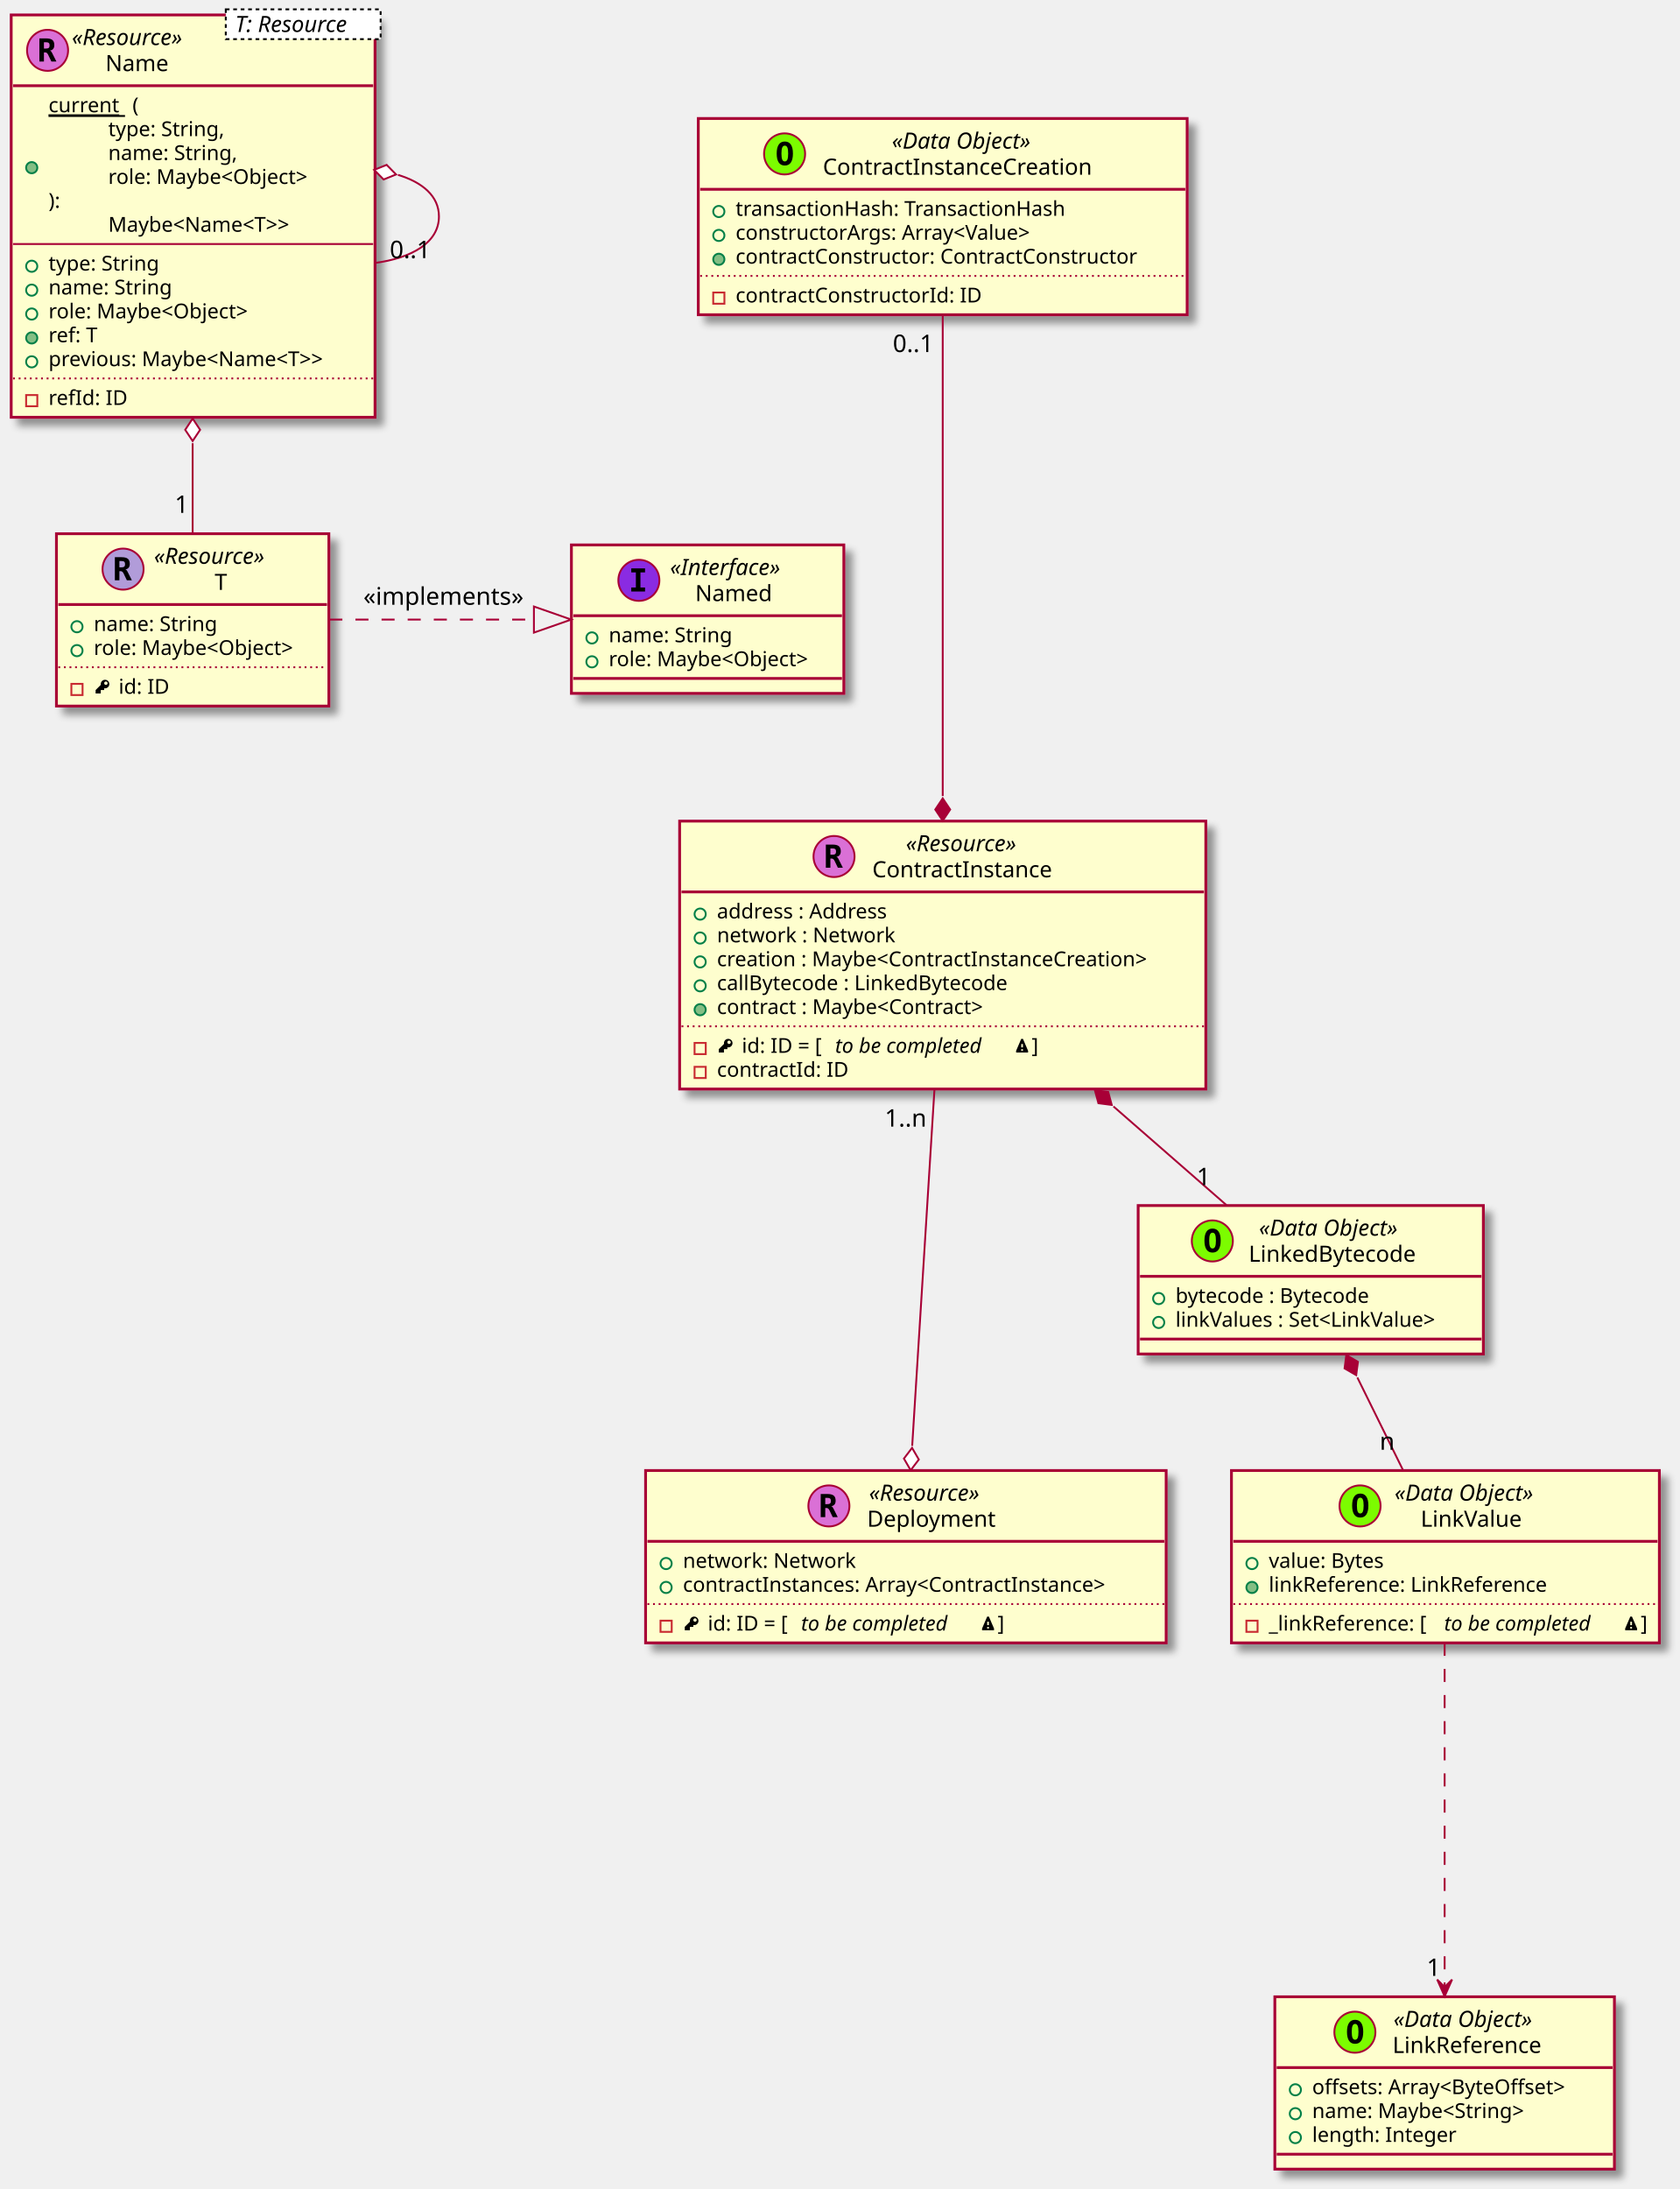
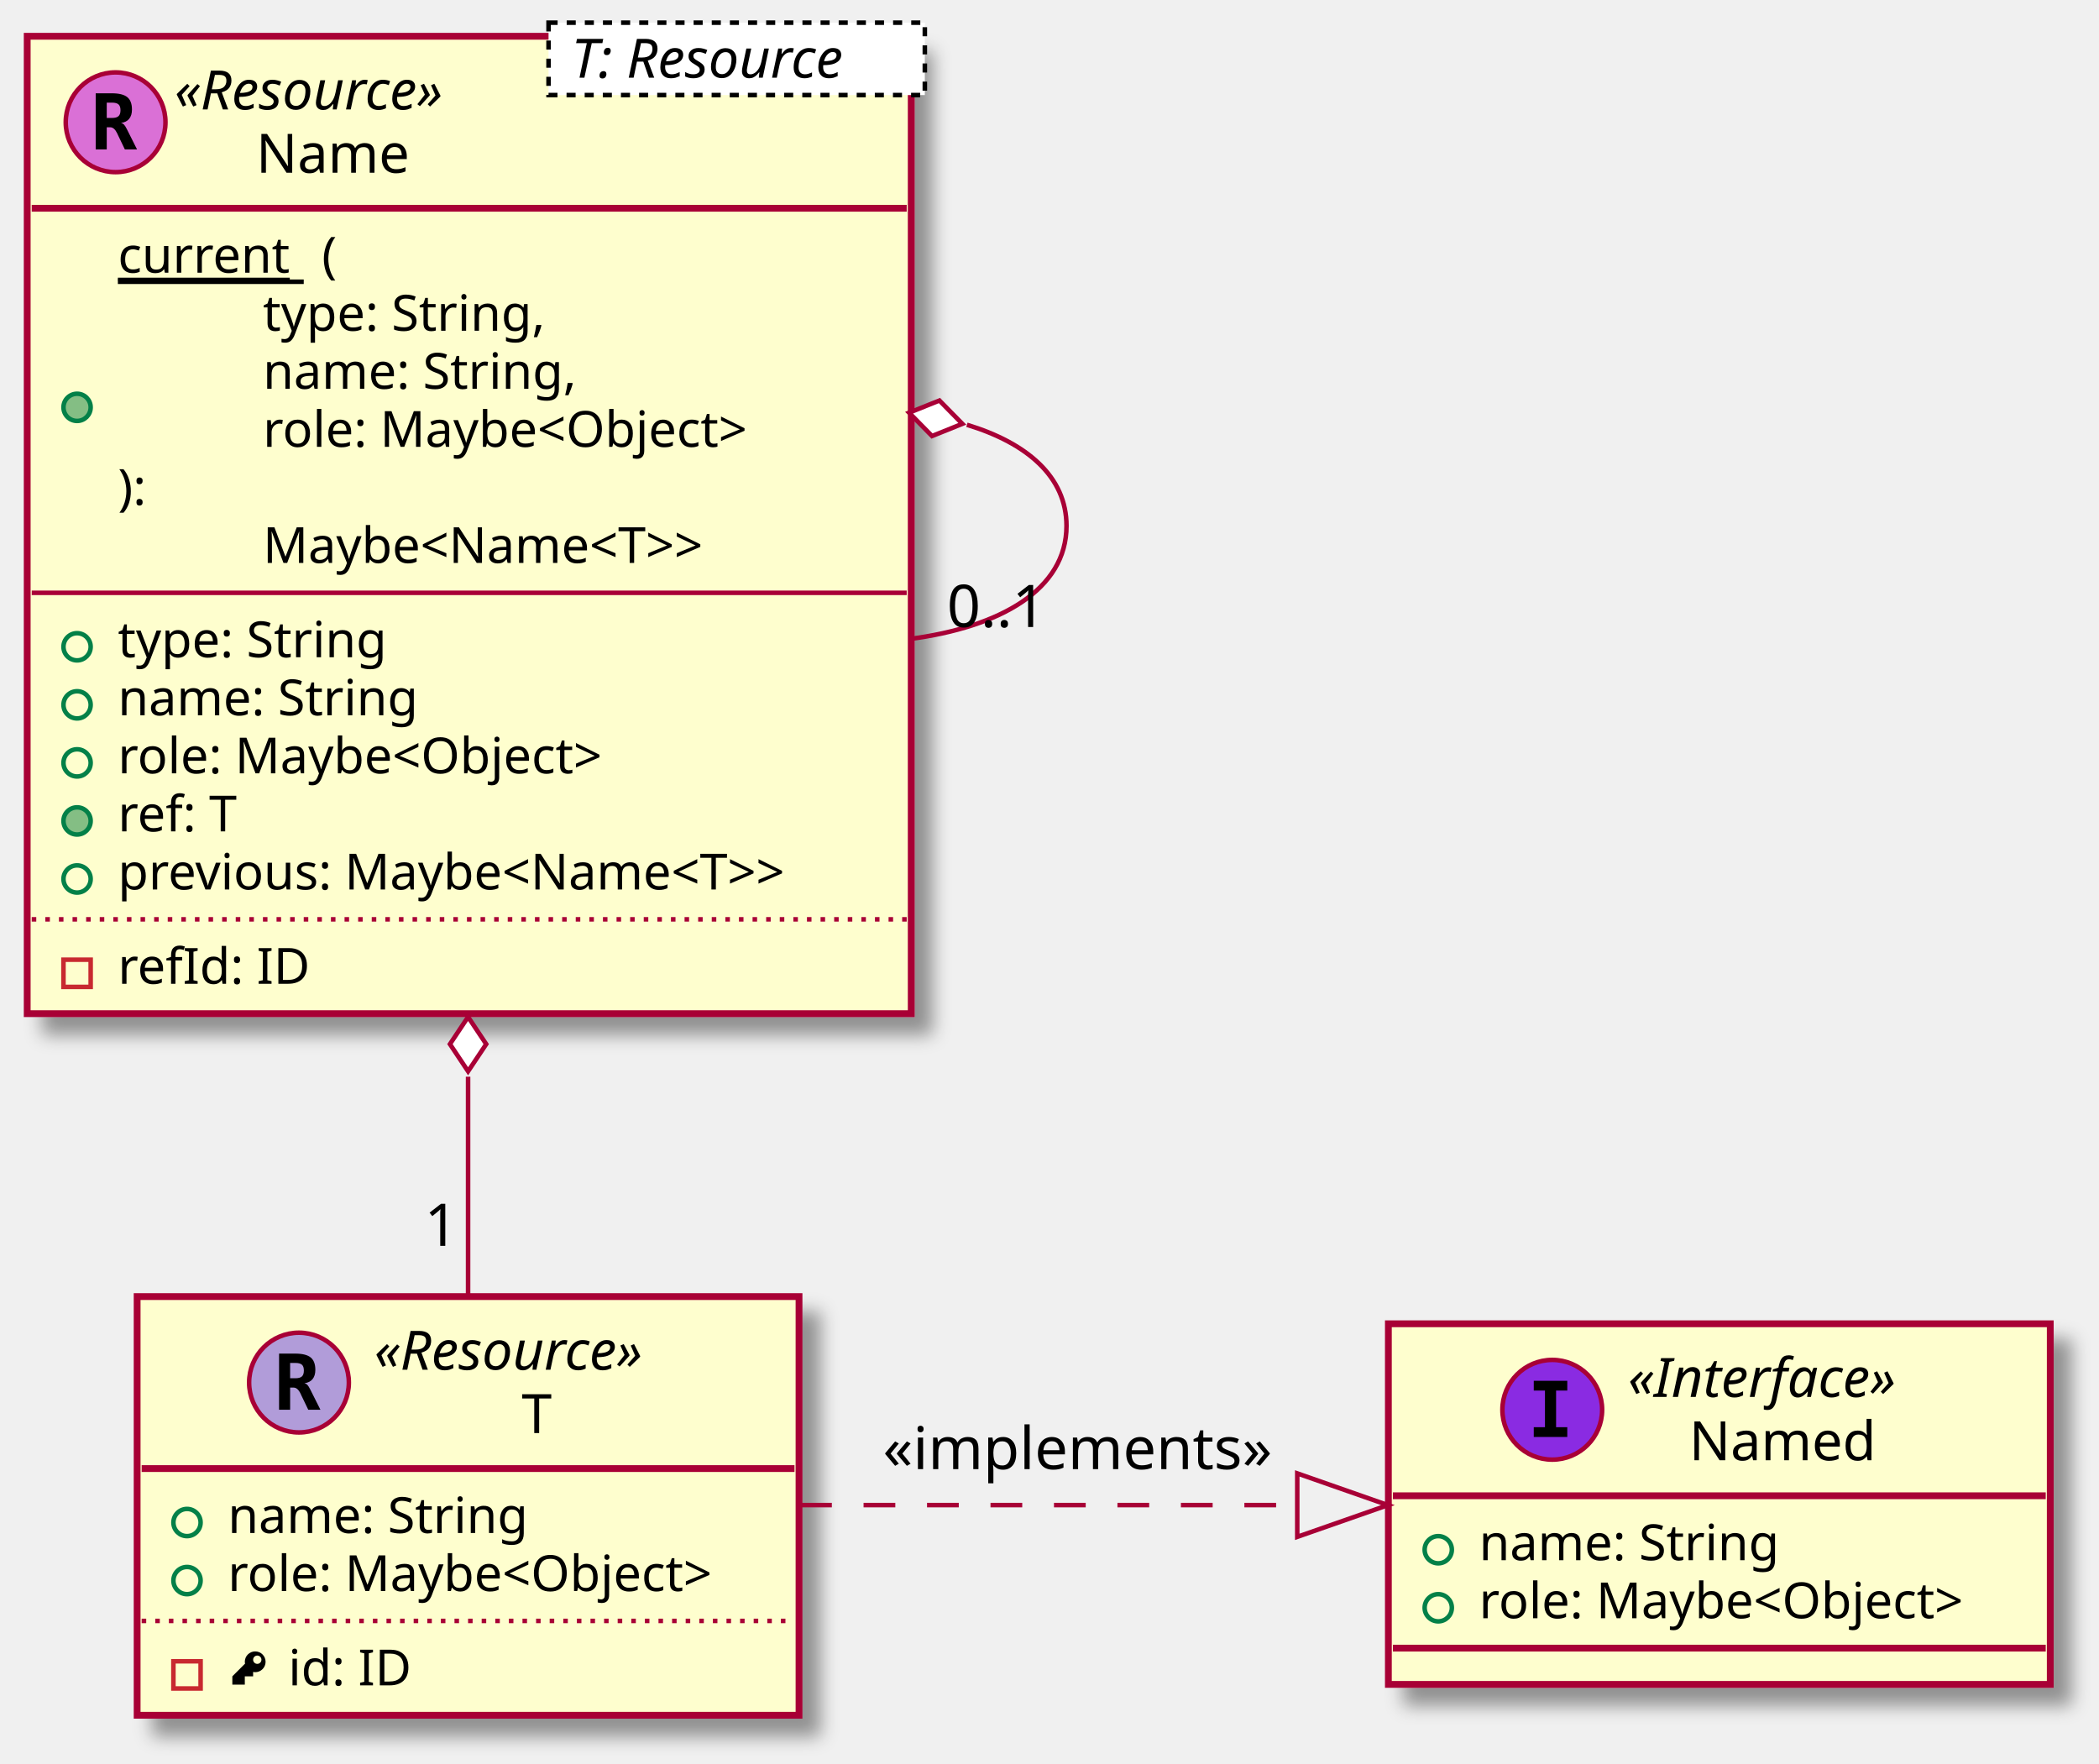
- <svg xmlns="http://www.w3.org/2000/svg" contentScriptType="application/ecmascript" contentStyleType="text/css" height="1173px" preserveAspectRatio="none" style="width:900px;height:1173px;" version="1.1" viewBox="0 0 900 1173" width="900px" zoomAndPan="magnify">
+ <svg xmlns="http://www.w3.org/2000/svg" contentScriptType="application/ecmascript" contentStyleType="text/css" height="389px" preserveAspectRatio="none" style="width:463px;height:389px;" version="1.1" viewBox="0 0 463 389" width="463px" zoomAndPan="magnify">
  <defs>
-     <filter height="300%" id="f1ho45jo3cz97k" width="300%" x="-1" y="-1">
+     <filter height="300%" id="f1kk4lxkwgioow" width="300%" x="-1" y="-1">
      <feGaussianBlur result="blurOut" stdDeviation="2.0" />
      <feColorMatrix in="blurOut" result="blurOut2" type="matrix" values="0 0 0 0 0 0 0 0 0 0 0 0 0 0 0 0 0 0 .4 0" />
      <feOffset dx="4.0" dy="4.0" in="blurOut2" result="blurOut3" />
      <feBlend in="SourceGraphic" in2="blurOut3" mode="normal" />
    </filter>
  </defs>
  <g>
-     <rect fill="#FEFECE" filter="url(#f1ho45jo3cz97k)" height="92.352" id="Deployment" style="stroke: #A80036; stroke-width: 1.5;" width="279" x="346" y="788" />
-     <ellipse cx="444.25" cy="806.969" fill="#DA70D6" rx="11" ry="11" style="stroke: #A80036; stroke-width: 1.0;" />
-     <path d="M445.453,807.109 Q445.812,807.188 446.086,807.461 Q446.359,807.734 446.75,808.516 L448.984,812.969 L446.297,812.969 L444.797,809.844 Q444.734,809.703 444.625,809.469 Q443.969,808.078 443.078,808.078 L442.297,808.078 L442.297,812.969 L439.859,812.969 L439.859,800.578 L443.391,800.578 Q445.781,800.578 446.82,801.422 Q447.859,802.266 447.859,804.172 Q447.859,805.453 447.242,806.211 Q446.625,806.969 445.453,807.109 Z M442.297,802.641 L442.297,806.016 L443.453,806.016 Q444.469,806.016 444.898,805.617 Q445.328,805.219 445.328,804.312 Q445.328,803.422 444.898,803.031 Q444.469,802.641 443.453,802.641 L442.297,802.641 Z " />
-     <text fill="#000000" font-family="sans-serif" font-size="12" font-style="italic" lengthAdjust="spacingAndGlyphs" textLength="72" x="465.75" y="804.139">«Resource»</text>
-     <text fill="#000000" font-family="sans-serif" font-size="12" lengthAdjust="spacingAndGlyphs" textLength="74" x="464.75" y="818.107">Deployment</text>
-     <line style="stroke: #A80036; stroke-width: 1.5;" x1="347" x2="624" y1="825.938" y2="825.938" />
-     <ellipse cx="357" cy="837.84" fill="none" rx="3" ry="3" style="stroke: #038048; stroke-width: 1.0;" />
-     <text fill="#000000" font-family="sans-serif" font-size="11" lengthAdjust="spacingAndGlyphs" textLength="99" x="366" y="840.148">network: Network</text>
-     <ellipse cx="357" cy="850.644" fill="none" rx="3" ry="3" style="stroke: #038048; stroke-width: 1.0;" />
-     <text fill="#000000" font-family="sans-serif" font-size="11" lengthAdjust="spacingAndGlyphs" textLength="253" x="366" y="852.953">contractInstances: Array&lt;ContractInstance&gt;</text>
-     <line style="stroke: #A80036; stroke-width: 1.0; stroke-dasharray: 1.0,2.0;" x1="347" x2="624" y1="859.547" y2="859.547" />
-     <rect fill="none" height="6" style="stroke: #C82930; stroke-width: 1.0;" width="6" x="354" y="868.449" />
-     <path d="M372.042,866.268 C370.777,866.268 369.75,867.295 369.75,868.56 C369.75,868.707 369.78,868.832 369.808,868.961 L367,871.769 L367,873.602 L369.75,873.602 L369.75,871.769 L371.583,871.769 L371.583,870.852 L371.641,870.795 C371.769,870.822 371.895,870.852 372.043,870.852 C373.308,870.852 374.334,869.826 374.334,868.561 C374.334,867.296 373.308,866.269 372.043,866.269 M372.501,867.186 C373.005,867.186 373.418,867.598 373.418,868.102 C373.418,868.607 373.005,869.019 372.501,869.019 C371.997,869.019 371.584,868.607 371.584,868.102 C371.584,867.598 371.997,867.186 372.501,867.186 " fill="#000000" style="stroke: ; stroke-width: 0.0; stroke-dasharray: ;" />
-     <text fill="#000000" font-family="sans-serif" font-size="11" lengthAdjust="spacingAndGlyphs" textLength="50" x="379.333" y="873.757">id: ID = [</text>
-     <text fill="#000000" font-family="sans-serif" font-size="11" font-style="italic" lengthAdjust="spacingAndGlyphs" textLength="92" x="429.333" y="873.757">to be completed</text>
-     <path d="M529.169,866.268 C529.115,866.268 529.073,866.309 529.055,866.354 L526.362,872.6 L526.333,872.772 L526.333,873.517 C526.333,873.572 526.365,873.603 526.419,873.603 L532.665,873.603 C532.72,873.603 532.751,873.572 532.751,873.517 L532.751,872.772 L532.722,872.6 L530.029,866.354 C530.011,866.309 529.97,866.268 529.915,866.268 L529.169,866.268 M529.083,869.018 L530,869.018 L530,870.852 L529.083,870.852 L529.083,869.018 M529.083,871.768 L530,871.768 L530,872.685 L529.083,872.685 L529.083,871.768 " fill="#000000" style="stroke: ; stroke-width: 0.0; stroke-dasharray: ;" />
-     <text fill="#000000" font-family="sans-serif" font-size="11" lengthAdjust="spacingAndGlyphs" textLength="4" x="534.667" y="873.757">]</text>
-     <rect fill="#FEFECE" filter="url(#f1ho45jo3cz97k)" height="143.57" id="ContractInstance" style="stroke: #A80036; stroke-width: 1.5;" width="282" x="364.25" y="440" />
-     <ellipse cx="447" cy="458.969" fill="#DA70D6" rx="11" ry="11" style="stroke: #A80036; stroke-width: 1.0;" />
-     <path d="M448.203,459.109 Q448.562,459.188 448.836,459.461 Q449.109,459.734 449.5,460.516 L451.734,464.969 L449.047,464.969 L447.547,461.844 Q447.484,461.703 447.375,461.469 Q446.719,460.078 445.828,460.078 L445.047,460.078 L445.047,464.969 L442.609,464.969 L442.609,452.578 L446.141,452.578 Q448.531,452.578 449.57,453.422 Q450.609,454.266 450.609,456.172 Q450.609,457.453 449.992,458.211 Q449.375,458.969 448.203,459.109 Z M445.047,454.641 L445.047,458.016 L446.203,458.016 Q447.219,458.016 447.648,457.617 Q448.078,457.219 448.078,456.312 Q448.078,455.422 447.648,455.031 Q447.219,454.641 446.203,454.641 L445.047,454.641 Z " />
-     <text fill="#000000" font-family="sans-serif" font-size="12" font-style="italic" lengthAdjust="spacingAndGlyphs" textLength="72" x="485.5" y="456.139">«Resource»</text>
-     <text fill="#000000" font-family="sans-serif" font-size="12" lengthAdjust="spacingAndGlyphs" textLength="108" x="467.5" y="470.107">ContractInstance</text>
-     <line style="stroke: #A80036; stroke-width: 1.5;" x1="365.25" x2="645.25" y1="477.938" y2="477.938" />
-     <ellipse cx="375.25" cy="489.84" fill="none" rx="3" ry="3" style="stroke: #038048; stroke-width: 1.0;" />
-     <text fill="#000000" font-family="sans-serif" font-size="11" lengthAdjust="spacingAndGlyphs" textLength="106" x="384.25" y="492.148">address : Address</text>
-     <ellipse cx="375.25" cy="502.644" fill="none" rx="3" ry="3" style="stroke: #038048; stroke-width: 1.0;" />
-     <text fill="#000000" font-family="sans-serif" font-size="11" lengthAdjust="spacingAndGlyphs" textLength="103" x="384.25" y="504.953">network : Network</text>
-     <ellipse cx="375.25" cy="515.449" fill="none" rx="3" ry="3" style="stroke: #038048; stroke-width: 1.0;" />
-     <text fill="#000000" font-family="sans-serif" font-size="11" lengthAdjust="spacingAndGlyphs" textLength="256" x="384.25" y="517.757">creation : Maybe&lt;ContractInstanceCreation&gt;</text>
-     <ellipse cx="375.25" cy="528.254" fill="none" rx="3" ry="3" style="stroke: #038048; stroke-width: 1.0;" />
-     <text fill="#000000" font-family="sans-serif" font-size="11" lengthAdjust="spacingAndGlyphs" textLength="171" x="384.25" y="530.562">callBytecode : LinkedBytecode</text>
-     <ellipse cx="375.25" cy="541.059" fill="#84BE84" rx="3" ry="3" style="stroke: #038048; stroke-width: 1.0;" />
-     <text fill="#000000" font-family="sans-serif" font-size="11" lengthAdjust="spacingAndGlyphs" textLength="160" x="384.25" y="543.367">contract : Maybe&lt;Contract&gt;</text>
-     <line style="stroke: #A80036; stroke-width: 1.0; stroke-dasharray: 1.0,2.0;" x1="365.25" x2="645.25" y1="549.961" y2="549.961" />
-     <rect fill="none" height="6" style="stroke: #C82930; stroke-width: 1.0;" width="6" x="372.25" y="558.863" />
-     <path d="M390.292,556.682 C389.027,556.682 388,557.709 388,558.974 C388,559.121 388.03,559.246 388.058,559.375 L385.25,562.183 L385.25,564.016 L388,564.016 L388,562.183 L389.833,562.183 L389.833,561.266 L389.891,561.209 C390.019,561.236 390.145,561.266 390.293,561.266 C391.558,561.266 392.584,560.24 392.584,558.975 C392.584,557.71 391.558,556.683 390.293,556.683 M390.751,557.6 C391.255,557.6 391.668,558.012 391.668,558.516 C391.668,559.021 391.255,559.433 390.751,559.433 C390.247,559.433 389.834,559.021 389.834,558.516 C389.834,558.012 390.247,557.6 390.751,557.6 " fill="#000000" style="stroke: ; stroke-width: 0.0; stroke-dasharray: ;" />
-     <text fill="#000000" font-family="sans-serif" font-size="11" lengthAdjust="spacingAndGlyphs" textLength="50" x="397.583" y="564.171">id: ID = [</text>
-     <text fill="#000000" font-family="sans-serif" font-size="11" font-style="italic" lengthAdjust="spacingAndGlyphs" textLength="92" x="447.583" y="564.171">to be completed</text>
-     <path d="M547.419,556.682 C547.365,556.682 547.323,556.723 547.305,556.769 L544.612,563.014 L544.583,563.186 L544.583,563.931 C544.583,563.986 544.615,564.018 544.669,564.018 L550.915,564.018 C550.97,564.018 551.001,563.986 551.001,563.931 L551.001,563.186 L550.972,563.014 L548.279,556.769 C548.261,556.723 548.22,556.682 548.165,556.682 L547.419,556.682 M547.333,559.432 L548.25,559.432 L548.25,561.266 L547.333,561.266 L547.333,559.432 M547.333,562.182 L548.25,562.182 L548.25,563.099 L547.333,563.099 L547.333,562.182 " fill="#000000" style="stroke: ; stroke-width: 0.0; stroke-dasharray: ;" />
-     <text fill="#000000" font-family="sans-serif" font-size="11" lengthAdjust="spacingAndGlyphs" textLength="4" x="552.917" y="564.171">]</text>
-     <rect fill="none" height="6" style="stroke: #C82930; stroke-width: 1.0;" width="6" x="372.25" y="571.668" />
-     <text fill="#000000" font-family="sans-serif" font-size="11" lengthAdjust="spacingAndGlyphs" textLength="75" x="384.25" y="576.976">contractId: ID</text>
-     <rect fill="#FEFECE" filter="url(#f1ho45jo3cz97k)" height="105.156" id="ContractInstanceCreation" style="stroke: #A80036; stroke-width: 1.5;" width="262" x="374.25" y="63.5" />
-     <ellipse cx="420.5" cy="82.469" fill="#7CFC00" rx="11" ry="11" style="stroke: #A80036; stroke-width: 1.0;" />
-     <path d="M420.609,78.047 Q419.672,78.047 419.242,79.047 Q418.812,80.047 418.812,82.281 Q418.812,84.516 419.242,85.516 Q419.672,86.516 420.609,86.516 Q421.562,86.516 421.992,85.516 Q422.422,84.516 422.422,82.281 Q422.422,80.047 421.992,79.047 Q421.562,78.047 420.609,78.047 Z M416.266,82.281 Q416.266,79.109 417.367,77.477 Q418.469,75.844 420.609,75.844 Q422.766,75.844 423.867,77.477 Q424.969,79.109 424.969,82.281 Q424.969,85.453 423.867,87.078 Q422.766,88.703 420.609,88.703 Q418.469,88.703 417.367,87.078 Q416.266,85.453 416.266,82.281 Z " />
-     <text fill="#000000" font-family="sans-serif" font-size="12" font-style="italic" lengthAdjust="spacingAndGlyphs" textLength="87" x="478" y="79.639">«Data Object»</text>
-     <text fill="#000000" font-family="sans-serif" font-size="12" lengthAdjust="spacingAndGlyphs" textLength="161" x="441" y="93.607">ContractInstanceCreation</text>
-     <line style="stroke: #A80036; stroke-width: 1.5;" x1="375.25" x2="635.25" y1="101.438" y2="101.438" />
-     <ellipse cx="385.25" cy="113.34" fill="none" rx="3" ry="3" style="stroke: #038048; stroke-width: 1.0;" />
-     <text fill="#000000" font-family="sans-serif" font-size="11" lengthAdjust="spacingAndGlyphs" textLength="197" x="394.25" y="115.648">transactionHash: TransactionHash</text>
-     <ellipse cx="385.25" cy="126.144" fill="none" rx="3" ry="3" style="stroke: #038048; stroke-width: 1.0;" />
-     <text fill="#000000" font-family="sans-serif" font-size="11" lengthAdjust="spacingAndGlyphs" textLength="178" x="394.25" y="128.453">constructorArgs: Array&lt;Value&gt;</text>
-     <ellipse cx="385.25" cy="138.949" fill="#84BE84" rx="3" ry="3" style="stroke: #038048; stroke-width: 1.0;" />
-     <text fill="#000000" font-family="sans-serif" font-size="11" lengthAdjust="spacingAndGlyphs" textLength="236" x="394.25" y="141.257">contractConstructor: ContractConstructor</text>
-     <line style="stroke: #A80036; stroke-width: 1.0; stroke-dasharray: 1.0,2.0;" x1="375.25" x2="635.25" y1="147.852" y2="147.852" />
-     <rect fill="none" height="6" style="stroke: #C82930; stroke-width: 1.0;" width="6" x="382.25" y="156.754" />
-     <text fill="#000000" font-family="sans-serif" font-size="11" lengthAdjust="spacingAndGlyphs" textLength="142" x="394.25" y="162.062">contractConstructorId: ID</text>
-     <rect fill="#FEFECE" filter="url(#f1ho45jo3cz97k)" height="79.547" id="LinkedBytecode" style="stroke: #A80036; stroke-width: 1.5;" width="185" x="610" y="646" />
-     <ellipse cx="649.75" cy="664.969" fill="#7CFC00" rx="11" ry="11" style="stroke: #A80036; stroke-width: 1.0;" />
-     <path d="M649.859,660.547 Q648.922,660.547 648.492,661.547 Q648.062,662.547 648.062,664.781 Q648.062,667.016 648.492,668.016 Q648.922,669.016 649.859,669.016 Q650.812,669.016 651.242,668.016 Q651.672,667.016 651.672,664.781 Q651.672,662.547 651.242,661.547 Q650.812,660.547 649.859,660.547 Z M645.516,664.781 Q645.516,661.609 646.617,659.977 Q647.719,658.344 649.859,658.344 Q652.016,658.344 653.117,659.977 Q654.219,661.609 654.219,664.781 Q654.219,667.953 653.117,669.578 Q652.016,671.203 649.859,671.203 Q647.719,671.203 646.617,669.578 Q645.516,667.953 645.516,664.781 Z " />
-     <text fill="#000000" font-family="sans-serif" font-size="12" font-style="italic" lengthAdjust="spacingAndGlyphs" textLength="87" x="674.75" y="662.139">«Data Object»</text>
-     <text fill="#000000" font-family="sans-serif" font-size="12" lengthAdjust="spacingAndGlyphs" textLength="98" x="669.25" y="676.107">LinkedBytecode</text>
-     <line style="stroke: #A80036; stroke-width: 1.5;" x1="611" x2="794" y1="683.938" y2="683.938" />
-     <ellipse cx="621" cy="695.84" fill="none" rx="3" ry="3" style="stroke: #038048; stroke-width: 1.0;" />
-     <text fill="#000000" font-family="sans-serif" font-size="11" lengthAdjust="spacingAndGlyphs" textLength="115" x="630" y="698.148">bytecode : Bytecode</text>
-     <ellipse cx="621" cy="708.644" fill="none" rx="3" ry="3" style="stroke: #038048; stroke-width: 1.0;" />
-     <text fill="#000000" font-family="sans-serif" font-size="11" lengthAdjust="spacingAndGlyphs" textLength="159" x="630" y="710.953">linkValues : Set&lt;LinkValue&gt;</text>
-     <line style="stroke: #A80036; stroke-width: 1.5;" x1="611" x2="794" y1="717.547" y2="717.547" />
-     <rect fill="#FEFECE" filter="url(#f1ho45jo3cz97k)" height="92.352" id="LinkValue" style="stroke: #A80036; stroke-width: 1.5;" width="229.333" x="660" y="788" />
-     <ellipse cx="728.917" cy="806.969" fill="#7CFC00" rx="11" ry="11" style="stroke: #A80036; stroke-width: 1.0;" />
-     <path d="M729.026,802.547 Q728.088,802.547 727.659,803.547 Q727.229,804.547 727.229,806.781 Q727.229,809.016 727.659,810.016 Q728.088,811.016 729.026,811.016 Q729.979,811.016 730.409,810.016 Q730.838,809.016 730.838,806.781 Q730.838,804.547 730.409,803.547 Q729.979,802.547 729.026,802.547 Z M724.682,806.781 Q724.682,803.609 725.784,801.977 Q726.885,800.344 729.026,800.344 Q731.182,800.344 732.284,801.977 Q733.385,803.609 733.385,806.781 Q733.385,809.953 732.284,811.578 Q731.182,813.203 729.026,813.203 Q726.885,813.203 725.784,811.578 Q724.682,809.953 724.682,806.781 Z " />
-     <text fill="#000000" font-family="sans-serif" font-size="12" font-style="italic" lengthAdjust="spacingAndGlyphs" textLength="87" x="747.417" y="804.139">«Data Object»</text>
-     <text fill="#000000" font-family="sans-serif" font-size="12" lengthAdjust="spacingAndGlyphs" textLength="59" x="761.417" y="818.107">LinkValue</text>
-     <line style="stroke: #A80036; stroke-width: 1.5;" x1="661" x2="888.333" y1="825.938" y2="825.938" />
-     <ellipse cx="671" cy="837.84" fill="none" rx="3" ry="3" style="stroke: #038048; stroke-width: 1.0;" />
-     <text fill="#000000" font-family="sans-serif" font-size="11" lengthAdjust="spacingAndGlyphs" textLength="70" x="680" y="840.148">value: Bytes</text>
-     <ellipse cx="671" cy="850.644" fill="#84BE84" rx="3" ry="3" style="stroke: #038048; stroke-width: 1.0;" />
-     <text fill="#000000" font-family="sans-serif" font-size="11" lengthAdjust="spacingAndGlyphs" textLength="163" x="680" y="852.953">linkReference: LinkReference</text>
-     <line style="stroke: #A80036; stroke-width: 1.0; stroke-dasharray: 1.0,2.0;" x1="661" x2="888.333" y1="859.547" y2="859.547" />
-     <rect fill="none" height="6" style="stroke: #C82930; stroke-width: 1.0;" width="6" x="668" y="868.449" />
-     <text fill="#000000" font-family="sans-serif" font-size="11" lengthAdjust="spacingAndGlyphs" textLength="94" x="680" y="873.757">_linkReference: [</text>
-     <text fill="#000000" font-family="sans-serif" font-size="11" font-style="italic" lengthAdjust="spacingAndGlyphs" textLength="92" x="774" y="873.757">to be completed</text>
-     <path d="M873.836,866.268 C873.781,866.268 873.74,866.309 873.722,866.354 L871.028,872.6 L871,872.772 L871,873.517 C871,873.572 871.031,873.603 871.086,873.603 L877.331,873.603 C877.386,873.603 877.418,873.572 877.418,873.517 L877.418,872.772 L877.389,872.6 L874.696,866.354 C874.678,866.309 874.636,866.268 874.581,866.268 L873.836,866.268 M873.75,869.018 L874.667,869.018 L874.667,870.852 L873.75,870.852 L873.75,869.018 M873.75,871.768 L874.667,871.768 L874.667,872.685 L873.75,872.685 L873.75,871.768 " fill="#000000" style="stroke: ; stroke-width: 0.0; stroke-dasharray: ;" />
-     <text fill="#000000" font-family="sans-serif" font-size="11" lengthAdjust="spacingAndGlyphs" textLength="4" x="879.333" y="873.757">]</text>
-     <rect fill="#FEFECE" filter="url(#f1ho45jo3cz97k)" height="92.352" id="LinkReference" style="stroke: #A80036; stroke-width: 1.5;" width="182" x="683.25" y="1070" />
-     <ellipse cx="726.15" cy="1088.969" fill="#7CFC00" rx="11" ry="11" style="stroke: #A80036; stroke-width: 1.0;" />
-     <path d="M726.259,1084.547 Q725.322,1084.547 724.892,1085.547 Q724.462,1086.547 724.462,1088.781 Q724.462,1091.016 724.892,1092.016 Q725.322,1093.016 726.259,1093.016 Q727.212,1093.016 727.642,1092.016 Q728.072,1091.016 728.072,1088.781 Q728.072,1086.547 727.642,1085.547 Q727.212,1084.547 726.259,1084.547 Z M721.916,1088.781 Q721.916,1085.609 723.017,1083.977 Q724.119,1082.344 726.259,1082.344 Q728.416,1082.344 729.517,1083.977 Q730.619,1085.609 730.619,1088.781 Q730.619,1091.953 729.517,1093.578 Q728.416,1095.203 726.259,1095.203 Q724.119,1095.203 723.017,1093.578 Q721.916,1091.953 721.916,1088.781 Z " />
-     <text fill="#000000" font-family="sans-serif" font-size="12" font-style="italic" lengthAdjust="spacingAndGlyphs" textLength="87" x="746.85" y="1086.139">«Data Object»</text>
-     <text fill="#000000" font-family="sans-serif" font-size="12" lengthAdjust="spacingAndGlyphs" textLength="88" x="746.35" y="1100.107">LinkReference</text>
-     <line style="stroke: #A80036; stroke-width: 1.5;" x1="684.25" x2="864.25" y1="1107.938" y2="1107.938" />
-     <ellipse cx="694.25" cy="1119.84" fill="none" rx="3" ry="3" style="stroke: #038048; stroke-width: 1.0;" />
-     <text fill="#000000" font-family="sans-serif" font-size="11" lengthAdjust="spacingAndGlyphs" textLength="156" x="703.25" y="1122.148">offsets: Array&lt;ByteOffset&gt;</text>
-     <ellipse cx="694.25" cy="1132.645" fill="none" rx="3" ry="3" style="stroke: #038048; stroke-width: 1.0;" />
-     <text fill="#000000" font-family="sans-serif" font-size="11" lengthAdjust="spacingAndGlyphs" textLength="128" x="703.25" y="1134.953">name: Maybe&lt;String&gt;</text>
-     <ellipse cx="694.25" cy="1145.449" fill="none" rx="3" ry="3" style="stroke: #038048; stroke-width: 1.0;" />
-     <text fill="#000000" font-family="sans-serif" font-size="11" lengthAdjust="spacingAndGlyphs" textLength="83" x="703.25" y="1147.757">length: Integer</text>
-     <line style="stroke: #A80036; stroke-width: 1.5;" x1="684.25" x2="864.25" y1="1154.352" y2="1154.352" />
-     <rect fill="#FEFECE" filter="url(#f1ho45jo3cz97k)" height="215.594" id="Name" style="stroke: #A80036; stroke-width: 1.5;" width="195" x="6" y="8" />
+     <rect fill="#FEFECE" filter="url(#f1kk4lxkwgioow)" height="215.594" id="Name" style="stroke: #A80036; stroke-width: 1.5;" width="195" x="6" y="8" />
    <ellipse cx="25.5" cy="26.969" fill="#DA70D6" rx="11" ry="11" style="stroke: #A80036; stroke-width: 1.0;" />
    <path d="M26.703,27.109 Q27.062,27.188 27.336,27.461 Q27.609,27.734 28,28.516 L30.234,32.969 L27.547,32.969 L26.047,29.844 Q25.984,29.703 25.875,29.469 Q25.219,28.078 24.328,28.078 L23.547,28.078 L23.547,32.969 L21.109,32.969 L21.109,20.578 L24.641,20.578 Q27.031,20.578 28.07,21.422 Q29.109,22.266 29.109,24.172 Q29.109,25.453 28.492,26.211 Q27.875,26.969 26.703,27.109 Z M23.547,22.641 L23.547,26.016 L24.703,26.016 Q25.719,26.016 26.148,25.617 Q26.578,25.219 26.578,24.312 Q26.578,23.422 26.148,23.031 Q25.719,22.641 24.703,22.641 L23.547,22.641 Z " />
    <text fill="#000000" font-family="sans-serif" font-size="12" font-style="italic" lengthAdjust="spacingAndGlyphs" textLength="72" x="38.5" y="24.139">«Resource»</text>
    <text fill="#000000" font-family="sans-serif" font-size="12" lengthAdjust="spacingAndGlyphs" textLength="36" x="56.5" y="38.107">Name</text>
    <rect fill="#FFFFFF" height="15.969" style="stroke: #000000; stroke-width: 1.0; stroke-dasharray: 2.0,2.0;" width="83" x="121" y="5" />
    <text fill="#000000" font-family="sans-serif" font-size="12" font-style="italic" lengthAdjust="spacingAndGlyphs" textLength="73" x="126" y="17.139">T: Resource</text>
    <line style="stroke: #A80036; stroke-width: 1.5;" x1="7" x2="200" y1="45.938" y2="45.938" />
    <ellipse cx="17" cy="89.852" fill="#84BE84" rx="3" ry="3" style="stroke: #038048; stroke-width: 1.0;" />
    <text fill="#000000" font-family="sans-serif" font-size="11" lengthAdjust="spacingAndGlyphs" text-decoration="underline" textLength="41" x="26" y="60.148">current</text>
    <line style="stroke: #000000; stroke-width: 1.0;" x1="26" x2="67" y1="62.148" y2="62.148" />
    <text fill="#000000" font-family="sans-serif" font-size="11" lengthAdjust="spacingAndGlyphs" textLength="4" x="71" y="60.148">(</text>
    <text fill="#000000" font-family="sans-serif" font-size="11" lengthAdjust="spacingAndGlyphs" textLength="70" x="58" y="72.953">type: String,</text>
    <text fill="#000000" font-family="sans-serif" font-size="11" lengthAdjust="spacingAndGlyphs" textLength="78" x="58" y="85.757">name: String,</text>
    <text fill="#000000" font-family="sans-serif" font-size="11" lengthAdjust="spacingAndGlyphs" textLength="120" x="58" y="98.562">role: Maybe&lt;Object&gt;</text>
    <text fill="#000000" font-family="sans-serif" font-size="11" lengthAdjust="spacingAndGlyphs" textLength="8" x="26" y="111.367">):</text>
    <text fill="#000000" font-family="sans-serif" font-size="11" lengthAdjust="spacingAndGlyphs" textLength="112" x="58" y="124.171">Maybe&lt;Name&lt;T&gt;&gt;</text>
    <line style="stroke: #A80036; stroke-width: 1.0;" x1="7" x2="200" y1="130.766" y2="130.766" />
    <ellipse cx="17" cy="142.668" fill="none" rx="3" ry="3" style="stroke: #038048; stroke-width: 1.0;" />
    <text fill="#000000" font-family="sans-serif" font-size="11" lengthAdjust="spacingAndGlyphs" textLength="66" x="26" y="144.976">type: String</text>
    <ellipse cx="17" cy="155.473" fill="none" rx="3" ry="3" style="stroke: #038048; stroke-width: 1.0;" />
    <text fill="#000000" font-family="sans-serif" font-size="11" lengthAdjust="spacingAndGlyphs" textLength="74" x="26" y="157.781">name: String</text>
    <ellipse cx="17" cy="168.277" fill="none" rx="3" ry="3" style="stroke: #038048; stroke-width: 1.0;" />
    <text fill="#000000" font-family="sans-serif" font-size="11" lengthAdjust="spacingAndGlyphs" textLength="120" x="26" y="170.585">role: Maybe&lt;Object&gt;</text>
    <ellipse cx="17" cy="181.082" fill="#84BE84" rx="3" ry="3" style="stroke: #038048; stroke-width: 1.0;" />
    <text fill="#000000" font-family="sans-serif" font-size="11" lengthAdjust="spacingAndGlyphs" textLength="31" x="26" y="183.39">ref: T</text>
    <ellipse cx="17" cy="193.887" fill="none" rx="3" ry="3" style="stroke: #038048; stroke-width: 1.0;" />
    <text fill="#000000" font-family="sans-serif" font-size="11" lengthAdjust="spacingAndGlyphs" textLength="169" x="26" y="196.195">previous: Maybe&lt;Name&lt;T&gt;&gt;</text>
    <line style="stroke: #A80036; stroke-width: 1.0; stroke-dasharray: 1.0,2.0;" x1="7" x2="200" y1="202.789" y2="202.789" />
    <rect fill="none" height="6" style="stroke: #C82930; stroke-width: 1.0;" width="6" x="14" y="211.691" />
    <text fill="#000000" font-family="sans-serif" font-size="11" lengthAdjust="spacingAndGlyphs" textLength="45" x="26" y="217">refId: ID</text>
-     <rect fill="#FEFECE" filter="url(#f1ho45jo3cz97k)" height="79.547" id="Named" style="stroke: #A80036; stroke-width: 1.5;" width="146" x="306.25" y="292" />
+     <rect fill="#FEFECE" filter="url(#f1kk4lxkwgioow)" height="79.547" id="Named" style="stroke: #A80036; stroke-width: 1.5;" width="146" x="306.25" y="292" />
    <ellipse cx="342.4" cy="310.969" fill="#8A2BE2" rx="11" ry="11" style="stroke: #A80036; stroke-width: 1.0;" />
    <path d="M338.322,306.734 L338.322,304.578 L345.712,304.578 L345.712,306.734 L343.244,306.734 L343.244,314.812 L345.712,314.812 L345.712,316.969 L338.322,316.969 L338.322,314.812 L340.791,314.812 L340.791,306.734 L338.322,306.734 Z " />
    <text fill="#000000" font-family="sans-serif" font-size="12" font-style="italic" lengthAdjust="spacingAndGlyphs" textLength="71" x="359.1" y="308.139">«Interface»</text>
    <text fill="#000000" font-family="sans-serif" font-size="12" lengthAdjust="spacingAndGlyphs" textLength="44" x="372.6" y="322.107">Named</text>
    <line style="stroke: #A80036; stroke-width: 1.5;" x1="307.25" x2="451.25" y1="329.938" y2="329.938" />
    <ellipse cx="317.25" cy="341.84" fill="none" rx="3" ry="3" style="stroke: #038048; stroke-width: 1.0;" />
    <text fill="#000000" font-family="sans-serif" font-size="11" lengthAdjust="spacingAndGlyphs" textLength="74" x="326.25" y="344.148">name: String</text>
    <ellipse cx="317.25" cy="354.644" fill="none" rx="3" ry="3" style="stroke: #038048; stroke-width: 1.0;" />
    <text fill="#000000" font-family="sans-serif" font-size="11" lengthAdjust="spacingAndGlyphs" textLength="120" x="326.25" y="356.953">role: Maybe&lt;Object&gt;</text>
    <line style="stroke: #A80036; stroke-width: 1.5;" x1="307.25" x2="451.25" y1="363.547" y2="363.547" />
-     <rect fill="#FEFECE" filter="url(#f1ho45jo3cz97k)" height="92.352" id="T" style="stroke: #A80036; stroke-width: 1.5;" width="146" x="30.25" y="286" />
+     <rect fill="#FEFECE" filter="url(#f1kk4lxkwgioow)" height="92.352" id="T" style="stroke: #A80036; stroke-width: 1.5;" width="146" x="30.25" y="286" />
    <ellipse cx="65.95" cy="304.969" fill="#B19CD9" rx="11" ry="11" style="stroke: #A80036; stroke-width: 1.0;" />
    <path d="M67.153,305.109 Q67.513,305.188 67.786,305.461 Q68.059,305.734 68.45,306.516 L70.684,310.969 L67.997,310.969 L66.497,307.844 Q66.434,307.703 66.325,307.469 Q65.669,306.078 64.778,306.078 L63.997,306.078 L63.997,310.969 L61.559,310.969 L61.559,298.578 L65.091,298.578 Q67.481,298.578 68.52,299.422 Q69.559,300.266 69.559,302.172 Q69.559,303.453 68.942,304.211 Q68.325,304.969 67.153,305.109 Z M63.997,300.641 L63.997,304.016 L65.153,304.016 Q66.169,304.016 66.598,303.617 Q67.028,303.219 67.028,302.312 Q67.028,301.422 66.598,301.031 Q66.169,300.641 65.153,300.641 L63.997,300.641 Z " />
    <text fill="#000000" font-family="sans-serif" font-size="12" font-style="italic" lengthAdjust="spacingAndGlyphs" textLength="72" x="82.55" y="302.139">«Resource»</text>
    <text fill="#000000" font-family="sans-serif" font-size="12" lengthAdjust="spacingAndGlyphs" textLength="7" x="115.05" y="316.107">T</text>
    <line style="stroke: #A80036; stroke-width: 1.5;" x1="31.25" x2="175.25" y1="323.938" y2="323.938" />
    <ellipse cx="41.25" cy="335.84" fill="none" rx="3" ry="3" style="stroke: #038048; stroke-width: 1.0;" />
    <text fill="#000000" font-family="sans-serif" font-size="11" lengthAdjust="spacingAndGlyphs" textLength="74" x="50.25" y="338.148">name: String</text>
    <ellipse cx="41.25" cy="348.644" fill="none" rx="3" ry="3" style="stroke: #038048; stroke-width: 1.0;" />
    <text fill="#000000" font-family="sans-serif" font-size="11" lengthAdjust="spacingAndGlyphs" textLength="120" x="50.25" y="350.953">role: Maybe&lt;Object&gt;</text>
    <line style="stroke: #A80036; stroke-width: 1.0; stroke-dasharray: 1.0,2.0;" x1="31.25" x2="175.25" y1="357.547" y2="357.547" />
    <rect fill="none" height="6" style="stroke: #C82930; stroke-width: 1.0;" width="6" x="38.25" y="366.449" />
    <path d="M56.292,364.268 C55.027,364.268 54,365.295 54,366.56 C54,366.707 54.03,366.832 54.058,366.961 L51.25,369.769 L51.25,371.603 L54,371.603 L54,369.769 L55.833,369.769 L55.833,368.853 L55.891,368.795 C56.019,368.822 56.145,368.853 56.293,368.853 C57.558,368.853 58.584,367.826 58.584,366.561 C58.584,365.296 57.558,364.269 56.293,364.269 M56.751,365.186 C57.255,365.186 57.668,365.598 57.668,366.103 C57.668,366.607 57.255,367.019 56.751,367.019 C56.247,367.019 55.834,366.607 55.834,366.103 C55.834,365.598 56.247,365.186 56.751,365.186 " fill="#000000" style="stroke: ; stroke-width: 0.0; stroke-dasharray: ;" />
    <text fill="#000000" font-family="sans-serif" font-size="11" lengthAdjust="spacingAndGlyphs" textLength="29" x="63.583" y="371.757">id: ID</text>
-     <path d="M500.811,584.018 C497.225,641.392 492.241,721.148 488.888,774.794 " fill="none" id="ContractInstance-Deployment" style="stroke: #A80036; stroke-width: 1.0;" />
-     <polygon fill="#FFFFFF" points="488.072,787.841,492.438,782.102,488.82,775.864,484.454,781.603,488.072,787.841" style="stroke: #A80036; stroke-width: 1.0;" />
-     <text fill="#000000" font-family="sans-serif" font-size="13" lengthAdjust="spacingAndGlyphs" textLength="24" x="474.149" y="603.691">1..n</text>
-     <path d="M505.25,168.509 C505.25,234.072 505.25,348.212 505.25,426.578 " fill="none" id="ContractInstanceCreation-ContractInstance" style="stroke: #A80036; stroke-width: 1.0;" />
-     <polygon fill="#A80036" points="505.25,439.803,509.25,433.803,505.25,427.803,501.25,433.803,505.25,439.803" style="stroke: #A80036; stroke-width: 1.0;" />
-     <text fill="#000000" font-family="sans-serif" font-size="13" lengthAdjust="spacingAndGlyphs" textLength="24" x="478.503" y="188.638">0..1</text>
-     <path d="M727.467,738.134 C735.448,754.318 744.208,772.082 751.969,787.819 " fill="none" id="LinkedBytecode-LinkValue" style="stroke: #A80036; stroke-width: 1.0;" />
-     <polygon fill="#A80036" points="721.545,726.125,720.612,733.275,726.853,736.887,727.786,729.737,721.545,726.125" style="stroke: #A80036; stroke-width: 1.0;" />
-     <text fill="#000000" font-family="sans-serif" font-size="13" lengthAdjust="spacingAndGlyphs" textLength="8" x="739.42" y="776.866">n</text>
-     <path d="M774.25,880.298 C774.25,930.726 774.25,1012.015 774.25,1064.467 " fill="none" id="LinkValue-LinkReference" style="stroke: #A80036; stroke-width: 1.0; stroke-dasharray: 7.0,7.0;" />
-     <polygon fill="#A80036" points="774.25,1069.767,778.25,1060.767,774.25,1064.767,770.25,1060.767,774.25,1069.767" style="stroke: #A80036; stroke-width: 1.0;" />
-     <text fill="#000000" font-family="sans-serif" font-size="13" lengthAdjust="spacingAndGlyphs" textLength="8" x="764.609" y="1058.807">1</text>
-     <path d="M596.761,592.898 C617.829,611.292 639.325,630.06 657.369,645.814 " fill="none" id="ContractInstance-LinkedBytecode" style="stroke: #A80036; stroke-width: 1.0;" />
-     <polygon fill="#A80036" points="586.799,584.201,588.688,591.16,595.838,592.093,593.949,585.134,586.799,584.201" style="stroke: #A80036; stroke-width: 1.0;" />
-     <text fill="#000000" font-family="sans-serif" font-size="13" lengthAdjust="spacingAndGlyphs" textLength="8" x="641.319" y="635.076">1</text>
    <path d="M103.25,237.5 C103.25,254.663 103.25,271.355 103.25,285.771 " fill="none" id="Name-T" style="stroke: #A80036; stroke-width: 1.0;" />
    <polygon fill="#FFFFFF" points="103.25,224.313,99.25,230.313,103.25,236.313,107.25,230.313,103.25,224.313" style="stroke: #A80036; stroke-width: 1.0;" />
    <text fill="#000000" font-family="sans-serif" font-size="13" lengthAdjust="spacingAndGlyphs" textLength="8" x="93.609" y="274.812">1</text>
-     <path d="M213.281,93.7 C226.562,97.73 235.25,105.16 235.25,116 C235.25,130.02 220.727,138.34 200.53,140.97 " fill="none" id="Name-Name" style="stroke: #A80036; stroke-width: 1.0;" />
-     <polygon fill="#FFFFFF" points="200.53,91.03,205.585,96.172,212.276,93.484,207.221,88.341,200.53,91.03" style="stroke: #A80036; stroke-width: 1.0;" />
-     <text fill="#000000" font-family="sans-serif" font-size="13" lengthAdjust="spacingAndGlyphs" textLength="24" x="208.878" y="138.319">0..1</text>
+     <path d="M213.281,93.698 C226.562,97.726 235.25,105.16 235.25,116 C235.25,130.016 220.727,138.337 200.53,140.965 " fill="none" id="Name-Name" style="stroke: #A80036; stroke-width: 1.0;" />
+     <polygon fill="#FFFFFF" points="200.53,91.035,205.585,96.178,212.276,93.489,207.221,88.347,200.53,91.035" style="stroke: #A80036; stroke-width: 1.0;" />
+     <text fill="#000000" font-family="sans-serif" font-size="13" lengthAdjust="spacingAndGlyphs" textLength="24" x="208.878" y="138.313">0..1</text>
    <path d="M176.488,332 C209.997,332 250.093,332 285.75,332 " fill="none" id="T-Named" style="stroke: #A80036; stroke-width: 1.0; stroke-dasharray: 7.0,7.0;" />
    <polygon fill="none" points="286.149,325,306.149,332,286.149,339,286.149,325" style="stroke: #A80036; stroke-width: 1.0;" />
    <text fill="#000000" font-family="sans-serif" font-size="13" lengthAdjust="spacingAndGlyphs" textLength="92" x="194.75" y="324.067">«implements»</text>
  </g>
</svg>
